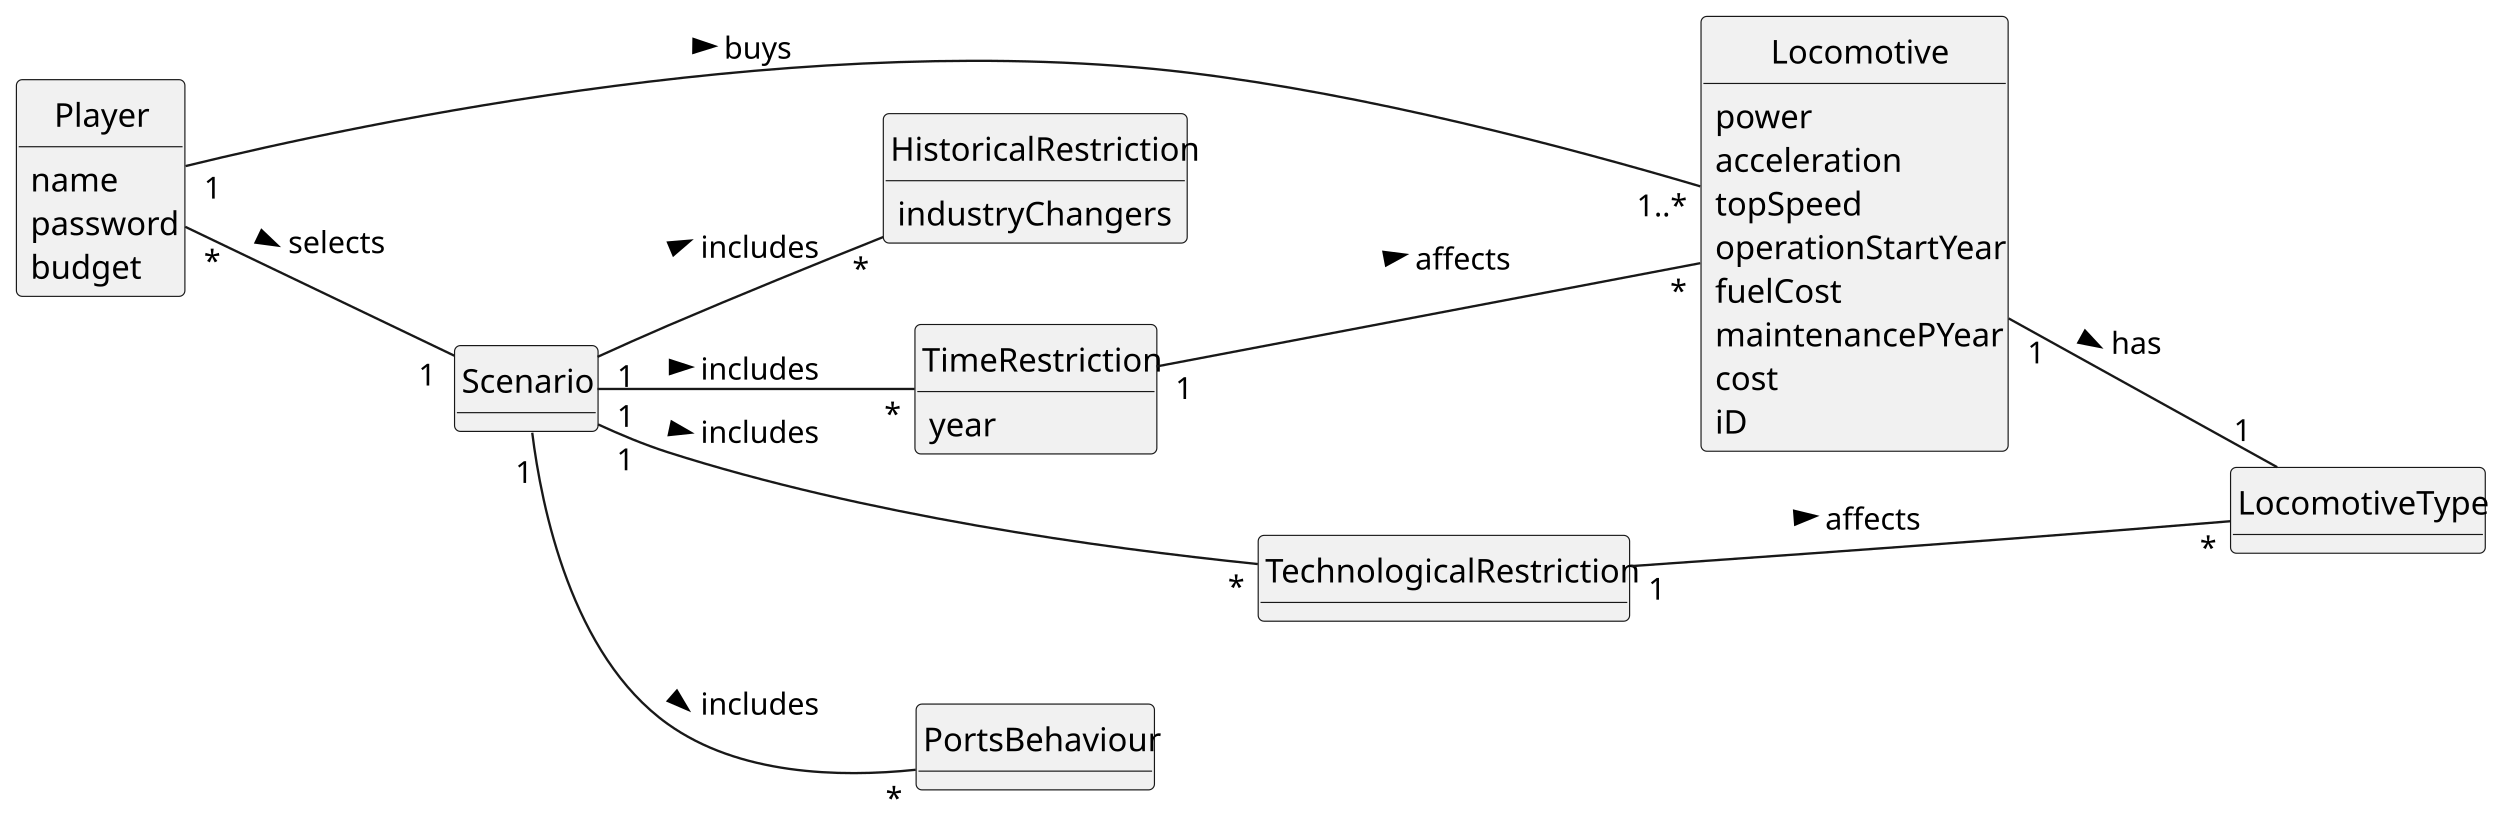
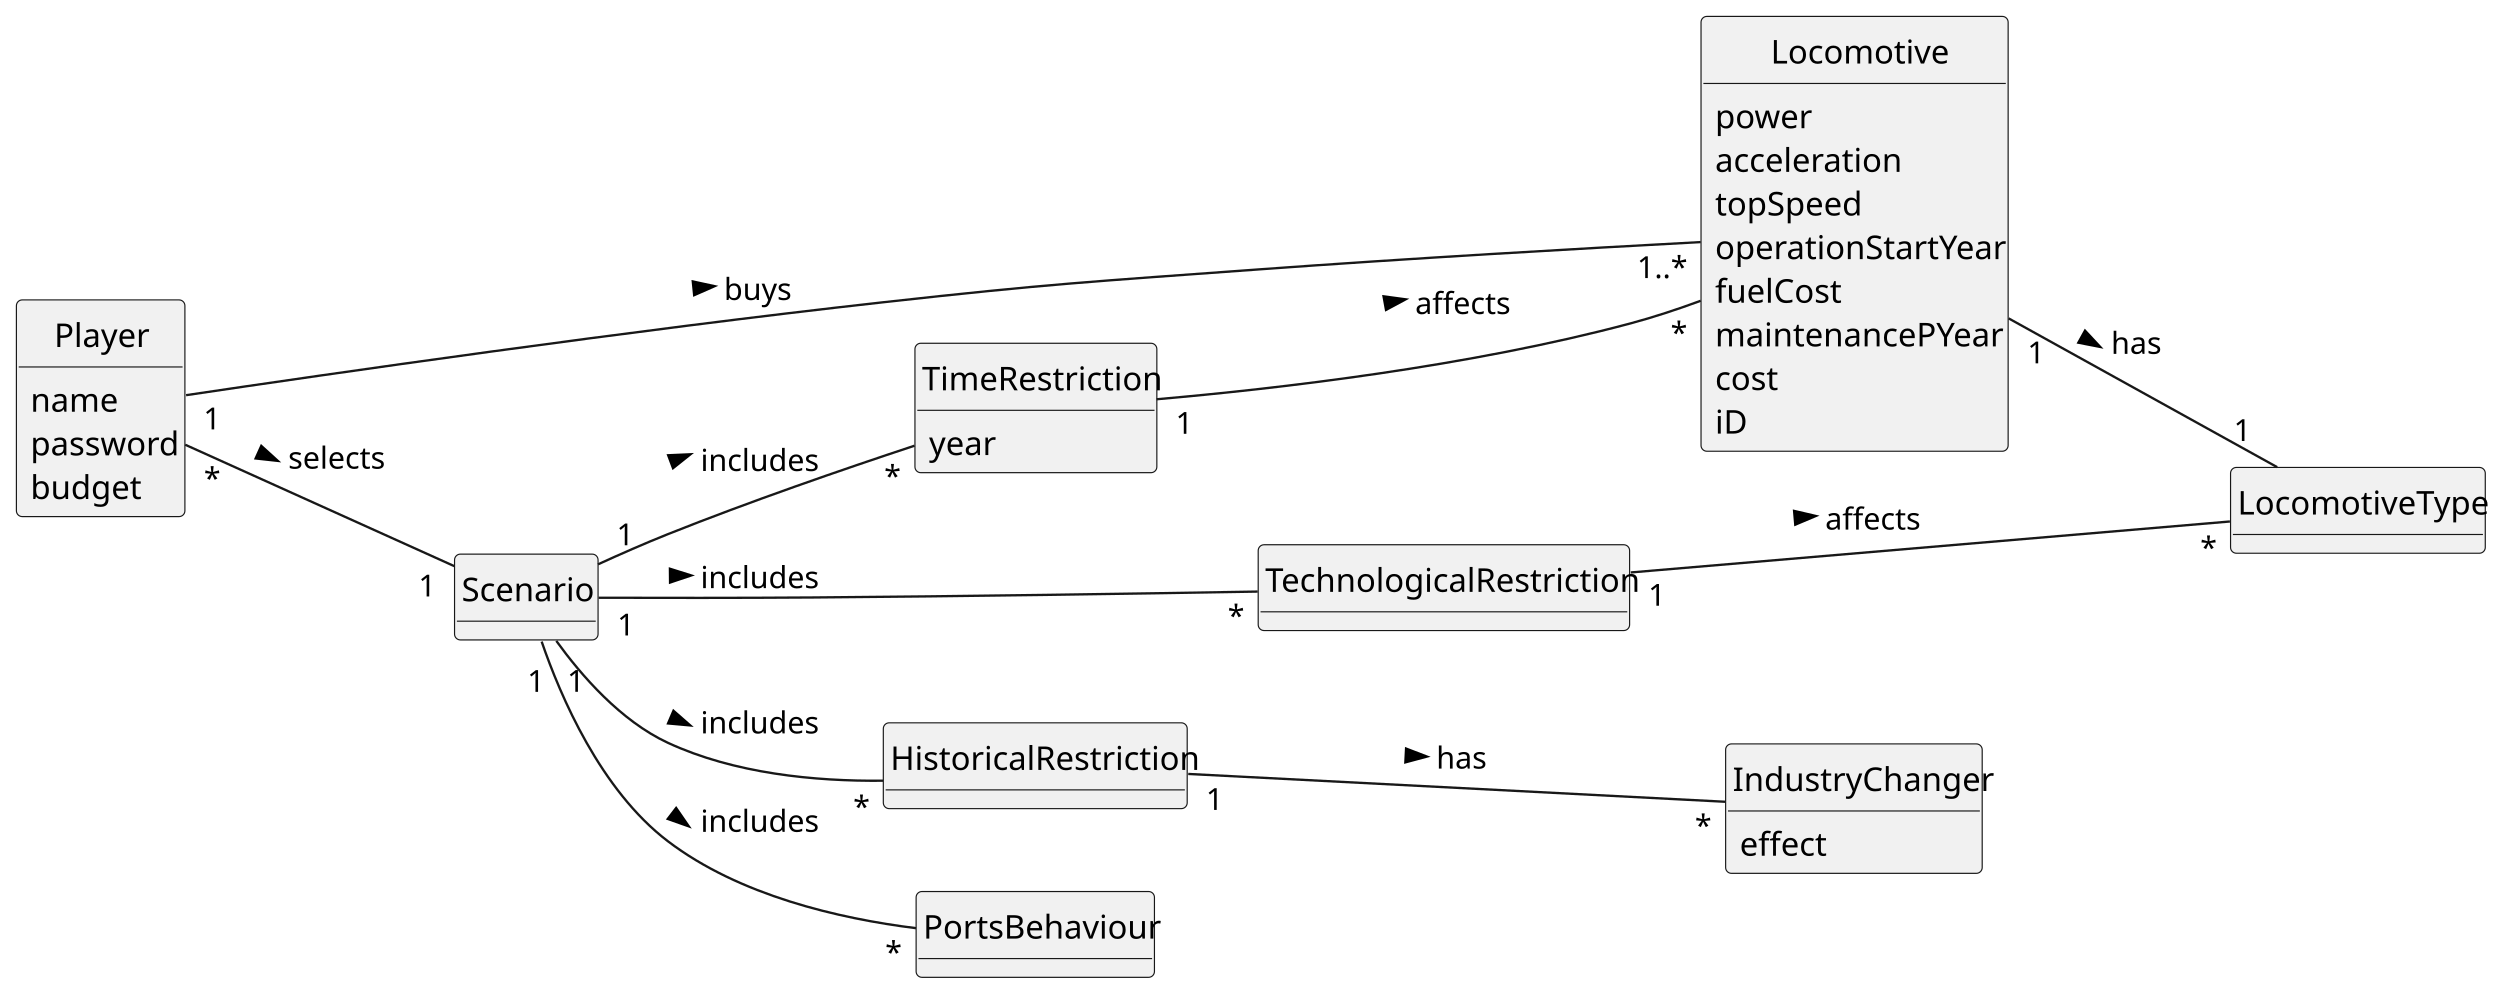
- <svg xmlns="http://www.w3.org/2000/svg" contentStyleType="text/css" height="353px" preserveAspectRatio="none" style="width:1067px;height:353px;background:#FFFFFF;" version="1.1" viewBox="0 0 1067 353" width="1067px" zoomAndPan="magnify">
+ <svg xmlns="http://www.w3.org/2000/svg" contentStyleType="text/css" height="424px" preserveAspectRatio="none" style="width:1067px;height:424px;background:#FFFFFF;" version="1.1" viewBox="0 0 1067 424" width="1067px" zoomAndPan="magnify">
  <defs />
  <g>
    <g id="elem_Locomotive">
      <rect codeLine="12" fill="#F1F1F1" height="185.59" id="Locomotive" rx="2.5" ry="2.5" style="stroke:#181818;stroke-width:0.5;" width="131.075" x="726" y="7" />
      <text fill="#000000" font-family="sans-serif" font-size="14" lengthAdjust="spacing" textLength="71.593" x="755.741" y="27.107">Locomotive</text>
      <line style="stroke:#181818;stroke-width:0.5;" x1="727" x2="856.075" y1="35.621" y2="35.621" />
      <text fill="#000000" font-family="sans-serif" font-size="14" lengthAdjust="spacing" textLength="38.131" x="732" y="54.728">power</text>
      <text fill="#000000" font-family="sans-serif" font-size="14" lengthAdjust="spacing" textLength="75.489" x="732" y="73.35">acceleration</text>
      <text fill="#000000" font-family="sans-serif" font-size="14" lengthAdjust="spacing" textLength="59.944" x="732" y="91.971">topSpeed</text>
      <text fill="#000000" font-family="sans-serif" font-size="14" lengthAdjust="spacing" textLength="117.517" x="732" y="110.592">operationStartYear</text>
      <text fill="#000000" font-family="sans-serif" font-size="14" lengthAdjust="spacing" textLength="51.358" x="732" y="129.213">fuelCost</text>
      <text fill="#000000" font-family="sans-serif" font-size="14" lengthAdjust="spacing" textLength="119.075" x="732" y="147.834">maintenancePYear</text>
      <text fill="#000000" font-family="sans-serif" font-size="14" lengthAdjust="spacing" textLength="25.676" x="732" y="166.455">cost</text>
      <text fill="#000000" font-family="sans-serif" font-size="14" lengthAdjust="spacing" textLength="13.221" x="732" y="185.076">iD</text>
    </g>
    <g id="elem_LocomotiveType">
      <rect codeLine="23" fill="#F1F1F1" height="36.621" id="LocomotiveType" rx="2.5" ry="2.5" style="stroke:#181818;stroke-width:0.5;" width="108.717" x="952" y="199.5" />
      <text fill="#000000" font-family="sans-serif" font-size="14" lengthAdjust="spacing" textLength="102.717" x="955" y="219.607">LocomotiveType</text>
      <line style="stroke:#181818;stroke-width:0.5;" x1="953" x2="1059.717" y1="228.121" y2="228.121" />
    </g>
    <g id="elem_Player">
-       <rect codeLine="26" fill="#F1F1F1" height="92.484" id="Player" rx="2.5" ry="2.5" style="stroke:#181818;stroke-width:0.5;" width="71.917" x="7" y="34" />
-       <text fill="#000000" font-family="sans-serif" font-size="14" lengthAdjust="spacing" textLength="39.683" x="23.117" y="54.107">Player</text>
-       <line style="stroke:#181818;stroke-width:0.5;" x1="8" x2="77.917" y1="62.621" y2="62.621" />
-       <text fill="#000000" font-family="sans-serif" font-size="14" lengthAdjust="spacing" textLength="35.02" x="13" y="81.728">name</text>
-       <text fill="#000000" font-family="sans-serif" font-size="14" lengthAdjust="spacing" textLength="59.917" x="13" y="100.35">password</text>
-       <text fill="#000000" font-family="sans-serif" font-size="14" lengthAdjust="spacing" textLength="42.82" x="13" y="118.971">budget</text>
+       <rect codeLine="26" fill="#F1F1F1" height="92.484" id="Player" rx="2.5" ry="2.5" style="stroke:#181818;stroke-width:0.5;" width="71.917" x="7" y="128" />
+       <text fill="#000000" font-family="sans-serif" font-size="14" lengthAdjust="spacing" textLength="39.683" x="23.117" y="148.107">Player</text>
+       <line style="stroke:#181818;stroke-width:0.5;" x1="8" x2="77.917" y1="156.621" y2="156.621" />
+       <text fill="#000000" font-family="sans-serif" font-size="14" lengthAdjust="spacing" textLength="35.02" x="13" y="175.728">name</text>
+       <text fill="#000000" font-family="sans-serif" font-size="14" lengthAdjust="spacing" textLength="59.917" x="13" y="194.35">password</text>
+       <text fill="#000000" font-family="sans-serif" font-size="14" lengthAdjust="spacing" textLength="42.82" x="13" y="212.971">budget</text>
    </g>
    <g id="elem_Scenario">
-       <rect codeLine="33" fill="#F1F1F1" height="36.621" id="Scenario" rx="2.5" ry="2.5" style="stroke:#181818;stroke-width:0.5;" width="61.255" x="194" y="147.5" />
-       <text fill="#000000" font-family="sans-serif" font-size="14" lengthAdjust="spacing" textLength="55.255" x="197" y="167.607">Scenario</text>
-       <line style="stroke:#181818;stroke-width:0.5;" x1="195" x2="254.255" y1="176.121" y2="176.121" />
+       <rect codeLine="33" fill="#F1F1F1" height="36.621" id="Scenario" rx="2.5" ry="2.5" style="stroke:#181818;stroke-width:0.5;" width="61.255" x="194" y="236.5" />
+       <text fill="#000000" font-family="sans-serif" font-size="14" lengthAdjust="spacing" textLength="55.255" x="197" y="256.607">Scenario</text>
+       <line style="stroke:#181818;stroke-width:0.5;" x1="195" x2="254.255" y1="265.121" y2="265.121" />
    </g>
    <g id="elem_HistoricalRestriction">
-       <rect codeLine="36" fill="#F1F1F1" height="55.242" id="HistoricalRestriction" rx="2.5" ry="2.5" style="stroke:#181818;stroke-width:0.5;" width="129.696" x="377" y="48.5" />
-       <text fill="#000000" font-family="sans-serif" font-size="14" lengthAdjust="spacing" textLength="123.696" x="380" y="68.607">HistoricalRestriction</text>
-       <line style="stroke:#181818;stroke-width:0.5;" x1="378" x2="505.696" y1="77.121" y2="77.121" />
-       <text fill="#000000" font-family="sans-serif" font-size="14" lengthAdjust="spacing" textLength="109.724" x="383" y="96.228">industryChangers</text>
+       <rect codeLine="36" fill="#F1F1F1" height="36.621" id="HistoricalRestriction" rx="2.5" ry="2.5" style="stroke:#181818;stroke-width:0.5;" width="129.696" x="377" y="308.5" />
+       <text fill="#000000" font-family="sans-serif" font-size="14" lengthAdjust="spacing" textLength="123.696" x="380" y="328.607">HistoricalRestriction</text>
+       <line style="stroke:#181818;stroke-width:0.5;" x1="378" x2="505.696" y1="337.121" y2="337.121" />
    </g>
    <g id="elem_TimeRestriction">
-       <rect codeLine="40" fill="#F1F1F1" height="55.242" id="TimeRestriction" rx="2.5" ry="2.5" style="stroke:#181818;stroke-width:0.5;" width="103.241" x="390.5" y="138.5" />
-       <text fill="#000000" font-family="sans-serif" font-size="14" lengthAdjust="spacing" textLength="97.241" x="393.5" y="158.607">TimeRestriction</text>
-       <line style="stroke:#181818;stroke-width:0.5;" x1="391.5" x2="492.741" y1="167.121" y2="167.121" />
-       <text fill="#000000" font-family="sans-serif" font-size="14" lengthAdjust="spacing" textLength="27.234" x="396.5" y="186.228">year</text>
+       <rect codeLine="39" fill="#F1F1F1" height="55.242" id="TimeRestriction" rx="2.5" ry="2.5" style="stroke:#181818;stroke-width:0.5;" width="103.241" x="390.5" y="146.5" />
+       <text fill="#000000" font-family="sans-serif" font-size="14" lengthAdjust="spacing" textLength="97.241" x="393.5" y="166.607">TimeRestriction</text>
+       <line style="stroke:#181818;stroke-width:0.5;" x1="391.5" x2="492.741" y1="175.121" y2="175.121" />
+       <text fill="#000000" font-family="sans-serif" font-size="14" lengthAdjust="spacing" textLength="27.234" x="396.5" y="194.228">year</text>
    </g>
    <g id="elem_TechnologicalRestriction">
-       <rect codeLine="44" fill="#F1F1F1" height="36.621" id="TechnologicalRestriction" rx="2.5" ry="2.5" style="stroke:#181818;stroke-width:0.5;" width="158.517" x="537" y="228.5" />
-       <text fill="#000000" font-family="sans-serif" font-size="14" lengthAdjust="spacing" textLength="152.517" x="540" y="248.607">TechnologicalRestriction</text>
-       <line style="stroke:#181818;stroke-width:0.5;" x1="538" x2="694.517" y1="257.121" y2="257.121" />
+       <rect codeLine="43" fill="#F1F1F1" height="36.621" id="TechnologicalRestriction" rx="2.5" ry="2.5" style="stroke:#181818;stroke-width:0.5;" width="158.517" x="537" y="232.5" />
+       <text fill="#000000" font-family="sans-serif" font-size="14" lengthAdjust="spacing" textLength="152.517" x="540" y="252.607">TechnologicalRestriction</text>
+       <line style="stroke:#181818;stroke-width:0.5;" x1="538" x2="694.517" y1="261.121" y2="261.121" />
    </g>
    <g id="elem_PortsBehaviour">
-       <rect codeLine="47" fill="#F1F1F1" height="36.621" id="PortsBehaviour" rx="2.5" ry="2.5" style="stroke:#181818;stroke-width:0.5;" width="101.717" x="391" y="300.5" />
-       <text fill="#000000" font-family="sans-serif" font-size="14" lengthAdjust="spacing" textLength="95.717" x="394" y="320.607">PortsBehaviour</text>
-       <line style="stroke:#181818;stroke-width:0.5;" x1="392" x2="491.717" y1="329.121" y2="329.121" />
+       <rect codeLine="46" fill="#F1F1F1" height="36.621" id="PortsBehaviour" rx="2.5" ry="2.5" style="stroke:#181818;stroke-width:0.5;" width="101.717" x="391" y="380.5" />
+       <text fill="#000000" font-family="sans-serif" font-size="14" lengthAdjust="spacing" textLength="95.717" x="394" y="400.607">PortsBehaviour</text>
+       <line style="stroke:#181818;stroke-width:0.5;" x1="392" x2="491.717" y1="409.121" y2="409.121" />
+     </g>
+     <g id="elem_IndustryChanger">
+       <rect codeLine="49" fill="#F1F1F1" height="55.242" id="IndustryChanger" rx="2.5" ry="2.5" style="stroke:#181818;stroke-width:0.5;" width="109.503" x="736.5" y="317.5" />
+       <text fill="#000000" font-family="sans-serif" font-size="14" lengthAdjust="spacing" textLength="103.503" x="739.5" y="337.607">IndustryChanger</text>
+       <line style="stroke:#181818;stroke-width:0.5;" x1="737.5" x2="845.003" y1="346.121" y2="346.121" />
+       <text fill="#000000" font-family="sans-serif" font-size="14" lengthAdjust="spacing" textLength="34.241" x="742.5" y="365.228">effect</text>
    </g>
    <g id="link_Player_Scenario">
-       <path codeLine="51" d="M79.04,96.79 C112.5,112.82 162.38,136.72 193.9,151.82 " fill="none" id="Player-Scenario" style="stroke:#181818;stroke-width:1.0;" />
-       <polygon fill="#000000" points="118.509,104.806,111.622,98.247,109.082,103.548,118.509,104.806" style="stroke:#000000;stroke-width:1.0;" />
-       <text fill="#000000" font-family="sans-serif" font-size="13" lengthAdjust="spacing" textLength="40.46" x="123" y="108.028">selects</text>
-       <text fill="#000000" font-family="sans-serif" font-size="13" lengthAdjust="spacing" textLength="5.059" x="87.004" y="116.014">*</text>
-       <text fill="#000000" font-family="sans-serif" font-size="13" lengthAdjust="spacing" textLength="7.23" x="178.585" y="164.546">1</text>
+       <path codeLine="54" d="M79.04,189.81 C112.5,204.91 162.38,227.42 193.9,241.64 " fill="none" id="Player-Scenario" style="stroke:#181818;stroke-width:1.0;" />
+       <polygon fill="#000000" points="118.558,196.702,111.522,190.303,109.104,195.661,118.558,196.702" style="stroke:#000000;stroke-width:1.0;" />
+       <text fill="#000000" font-family="sans-serif" font-size="13" lengthAdjust="spacing" textLength="40.46" x="123" y="200.028">selects</text>
+       <text fill="#000000" font-family="sans-serif" font-size="13" lengthAdjust="spacing" textLength="5.059" x="87.004" y="208.832">*</text>
+       <text fill="#000000" font-family="sans-serif" font-size="13" lengthAdjust="spacing" textLength="7.23" x="178.585" y="254.565">1</text>
    </g>
    <g id="link_Player_Locomotive">
-       <path codeLine="52" d="M79.18,70.88 C156.59,51.98 347.49,11.87 507,31 C583.32,40.16 668.78,62.71 725.72,79.55 " fill="none" id="Player-Locomotive" style="stroke:#181818;stroke-width:1.0;" />
-       <polygon fill="#000000" points="305,19.713,295.995,16.653,295.916,22.53,305,19.713" style="stroke:#000000;stroke-width:1.0;" />
-       <text fill="#000000" font-family="sans-serif" font-size="13" lengthAdjust="spacing" textLength="27.46" x="309" y="25.028">buys</text>
-       <text fill="#000000" font-family="sans-serif" font-size="13" lengthAdjust="spacing" textLength="7.23" x="87.023" y="84.767">1</text>
-       <text fill="#000000" font-family="sans-serif" font-size="13" lengthAdjust="spacing" textLength="19.513" x="698.51" y="92.31">1..*</text>
+       <path codeLine="55" d="M79.42,168.66 C140.19,159.61 268.29,141.09 377,129 C447.95,121.11 465.81,120.22 537,115 C601.2,110.29 674.62,106.08 725.87,103.32 " fill="none" id="Player-Locomotive" style="stroke:#181818;stroke-width:1.0;" />
+       <polygon fill="#000000" points="304.975,122.143,295.68,120.128,296.271,125.976,304.975,122.143" style="stroke:#000000;stroke-width:1.0;" />
+       <text fill="#000000" font-family="sans-serif" font-size="13" lengthAdjust="spacing" textLength="27.46" x="309" y="128.028">buys</text>
+       <text fill="#000000" font-family="sans-serif" font-size="13" lengthAdjust="spacing" textLength="7.23" x="86.809" y="183.253">1</text>
+       <text fill="#000000" font-family="sans-serif" font-size="13" lengthAdjust="spacing" textLength="19.513" x="698.677" y="118.68">1..*</text>
    </g>
    <g id="link_Locomotive_LocomotiveType">
-       <path codeLine="53" d="M857.27,135.89 C895.09,156.84 941.25,182.41 971.91,199.4 " fill="none" id="Locomotive-LocomotiveType" style="stroke:#181818;stroke-width:1.0;" />
+       <path codeLine="56" d="M857.27,135.88 C895.09,156.84 941.25,182.41 971.91,199.39 " fill="none" id="Locomotive-LocomotiveType" style="stroke:#181818;stroke-width:1.0;" />
      <polygon fill="#000000" points="896.374,148.069,889.886,141.114,887.037,146.256,896.374,148.069" style="stroke:#000000;stroke-width:1.0;" />
      <text fill="#000000" font-family="sans-serif" font-size="13" lengthAdjust="spacing" textLength="20.96" x="901" y="151.028">has</text>
-       <text fill="#000000" font-family="sans-serif" font-size="13" lengthAdjust="spacing" textLength="7.23" x="865.288" y="155.091">1</text>
-       <text fill="#000000" font-family="sans-serif" font-size="13" lengthAdjust="spacing" textLength="7.23" x="953.323" y="188.232">1</text>
+       <text fill="#000000" font-family="sans-serif" font-size="13" lengthAdjust="spacing" textLength="7.23" x="865.288" y="155.08">1</text>
+       <text fill="#000000" font-family="sans-serif" font-size="13" lengthAdjust="spacing" textLength="7.23" x="953.323" y="188.219">1</text>
    </g>
    <g id="link_Scenario_HistoricalRestriction">
-       <path codeLine="54" d="M255.05,152.3 C264.57,147.96 275.2,143.21 285,139 C315.07,126.12 348.69,112.45 376.99,101.15 " fill="none" id="Scenario-HistoricalRestriction" style="stroke:#181818;stroke-width:1.0;" />
-       <polygon fill="#000000" points="294.611,102.711,285.133,103.5,287.407,108.92,294.611,102.711" style="stroke:#000000;stroke-width:1.0;" />
-       <text fill="#000000" font-family="sans-serif" font-size="13" lengthAdjust="spacing" textLength="47.696" x="299" y="110.028">includes</text>
-       <text fill="#000000" font-family="sans-serif" font-size="13" lengthAdjust="spacing" textLength="7.23" x="263.347" y="165.143">1</text>
-       <text fill="#000000" font-family="sans-serif" font-size="13" lengthAdjust="spacing" textLength="5.059" x="363.784" y="119.282">*</text>
+       <path codeLine="57" d="M237.43,273.53 C247.99,288.17 264.84,307.63 285,317 C313.3,330.15 347.66,333.51 376.92,333.21 " fill="none" id="Scenario-HistoricalRestriction" style="stroke:#181818;stroke-width:1.0;" />
+       <polygon fill="#000000" points="294.597,309.612,287.437,303.352,285.125,308.756,294.597,309.612" style="stroke:#000000;stroke-width:1.0;" />
+       <text fill="#000000" font-family="sans-serif" font-size="13" lengthAdjust="spacing" textLength="47.696" x="299" y="313.028">includes</text>
+       <text fill="#000000" font-family="sans-serif" font-size="13" lengthAdjust="spacing" textLength="7.23" x="242.047" y="295.255">1</text>
+       <text fill="#000000" font-family="sans-serif" font-size="13" lengthAdjust="spacing" textLength="5.059" x="364.127" y="348.978">*</text>
    </g>
    <g id="link_Scenario_TechnologicalRestriction">
-       <path codeLine="55" d="M255.23,181.13 C264.58,185.44 275.06,189.82 285,193 C368.75,219.8 468.91,233.78 536.85,240.74 " fill="none" id="Scenario-TechnologicalRestriction" style="stroke:#181818;stroke-width:1.0;" />
-       <polygon fill="#000000" points="294.892,184.681,286.651,179.933,285.434,185.683,294.892,184.681" style="stroke:#000000;stroke-width:1.0;" />
-       <text fill="#000000" font-family="sans-serif" font-size="13" lengthAdjust="spacing" textLength="47.696" x="299" y="189.028">includes</text>
-       <text fill="#000000" font-family="sans-serif" font-size="13" lengthAdjust="spacing" textLength="7.23" x="263.143" y="200.7">1</text>
-       <text fill="#000000" font-family="sans-serif" font-size="13" lengthAdjust="spacing" textLength="5.059" x="524.046" y="255.014">*</text>
+       <path codeLine="58" d="M255.46,255.12 C280.05,255.2 315.78,255.23 347,255 C410.87,254.52 483.27,253.41 536.79,252.48 " fill="none" id="Scenario-TechnologicalRestriction" style="stroke:#181818;stroke-width:1.0;" />
+       <polygon fill="#000000" points="295,245.599,285.928,242.745,285.983,248.622,295,245.599" style="stroke:#000000;stroke-width:1.0;" />
+       <text fill="#000000" font-family="sans-serif" font-size="13" lengthAdjust="spacing" textLength="47.696" x="299" y="251.028">includes</text>
+       <text fill="#000000" font-family="sans-serif" font-size="13" lengthAdjust="spacing" textLength="7.23" x="263.426" y="271.219">1</text>
+       <text fill="#000000" font-family="sans-serif" font-size="13" lengthAdjust="spacing" textLength="5.059" x="523.98" y="267.491">*</text>
    </g>
    <g id="link_Scenario_TimeRestriction">
-       <path codeLine="56" d="M255.01,166 C289.83,166 348.28,166 390.37,166 " fill="none" id="Scenario-TimeRestriction" style="stroke:#181818;stroke-width:1.0;" />
-       <polygon fill="#000000" points="295,156.645,285.955,153.707,285.955,159.584,295,156.645" style="stroke:#000000;stroke-width:1.0;" />
-       <text fill="#000000" font-family="sans-serif" font-size="13" lengthAdjust="spacing" textLength="47.696" x="299" y="162.028">includes</text>
-       <text fill="#000000" font-family="sans-serif" font-size="13" lengthAdjust="spacing" textLength="7.23" x="263.297" y="182.182">1</text>
-       <text fill="#000000" font-family="sans-serif" font-size="13" lengthAdjust="spacing" textLength="5.059" x="377.406" y="181.28">*</text>
+       <path codeLine="59" d="M255.23,240.86 C264.67,236.54 275.2,231.91 285,228 C319.74,214.14 359.6,200.38 390.33,190.22 " fill="none" id="Scenario-TimeRestriction" style="stroke:#181818;stroke-width:1.0;" />
+       <polygon fill="#000000" points="294.682,193.891,285.181,194.313,287.244,199.817,294.682,193.891" style="stroke:#000000;stroke-width:1.0;" />
+       <text fill="#000000" font-family="sans-serif" font-size="13" lengthAdjust="spacing" textLength="47.696" x="299" y="201.028">includes</text>
+       <text fill="#000000" font-family="sans-serif" font-size="13" lengthAdjust="spacing" textLength="7.23" x="263.143" y="232.73">1</text>
+       <text fill="#000000" font-family="sans-serif" font-size="13" lengthAdjust="spacing" textLength="5.059" x="377.36" y="207.883">*</text>
    </g>
    <g id="link_Scenario_PortsBehaviour">
-       <path codeLine="57" d="M227.16,184.69 C231.06,216.27 243.86,279.62 285,309 C315.25,330.62 357.8,331.96 390.83,328.54 " fill="none" id="Scenario-PortsBehaviour" style="stroke:#181818;stroke-width:1.0;" />
-       <polygon fill="#000000" points="293.756,302.946,288.902,294.768,285.022,299.183,293.756,302.946" style="stroke:#000000;stroke-width:1.0;" />
-       <text fill="#000000" font-family="sans-serif" font-size="13" lengthAdjust="spacing" textLength="47.696" x="299" y="305.028">includes</text>
-       <text fill="#000000" font-family="sans-serif" font-size="13" lengthAdjust="spacing" textLength="7.23" x="219.931" y="206.116">1</text>
-       <text fill="#000000" font-family="sans-serif" font-size="13" lengthAdjust="spacing" textLength="5.059" x="377.972" y="345.267">*</text>
+       <path codeLine="60" d="M231.18,273.83 C239.27,297.36 256.37,337.19 285,359 C315.47,382.21 358,392.04 390.96,396.15 " fill="none" id="Scenario-PortsBehaviour" style="stroke:#181818;stroke-width:1.0;" />
+       <polygon fill="#000000" points="293.97,352.685,288.575,344.853,285.002,349.52,293.97,352.685" style="stroke:#000000;stroke-width:1.0;" />
+       <text fill="#000000" font-family="sans-serif" font-size="13" lengthAdjust="spacing" textLength="47.696" x="299" y="355.028">includes</text>
+       <text fill="#000000" font-family="sans-serif" font-size="13" lengthAdjust="spacing" textLength="7.23" x="225.031" y="295.293">1</text>
+       <text fill="#000000" font-family="sans-serif" font-size="13" lengthAdjust="spacing" textLength="5.059" x="377.788" y="411.095">*</text>
    </g>
    <g id="link_TimeRestriction_Locomotive">
-       <path codeLine="58" d="M493.53,156.41 C554.9,144.75 658.51,125.07 725.7,112.31 " fill="none" id="TimeRestriction-Locomotive" style="stroke:#181818;stroke-width:1.0;" />
-       <polygon fill="#000000" points="599.912,108.713,590.477,107.513,591.574,113.288,599.912,108.713" style="stroke:#000000;stroke-width:1.0;" />
-       <text fill="#000000" font-family="sans-serif" font-size="13" lengthAdjust="spacing" textLength="38.295" x="604" y="115.028">affects</text>
-       <text fill="#000000" font-family="sans-serif" font-size="13" lengthAdjust="spacing" textLength="7.23" x="501.612" y="170.282">1</text>
-       <text fill="#000000" font-family="sans-serif" font-size="13" lengthAdjust="spacing" textLength="5.059" x="712.802" y="128.785">*</text>
+       <path codeLine="61" d="M493.64,170.4 C545.24,165.9 627.22,156.43 696,138 C705.82,135.37 716,132 725.88,128.36 " fill="none" id="TimeRestriction-Locomotive" style="stroke:#181818;stroke-width:1.0;" />
+       <polygon fill="#000000" points="599.92,127.755,590.496,126.474,591.543,132.258,599.92,127.755" style="stroke:#000000;stroke-width:1.0;" />
+       <text fill="#000000" font-family="sans-serif" font-size="13" lengthAdjust="spacing" textLength="38.295" x="604" y="134.028">affects</text>
+       <text fill="#000000" font-family="sans-serif" font-size="13" lengthAdjust="spacing" textLength="7.23" x="501.738" y="185.152">1</text>
+       <text fill="#000000" font-family="sans-serif" font-size="13" lengthAdjust="spacing" textLength="5.059" x="713.003" y="146.691">*</text>
    </g>
    <g id="link_TechnologicalRestriction_LocomotiveType">
-       <path codeLine="59" d="M696.26,241.61 C742.99,238.36 803.38,234.07 857,230 C888.47,227.62 923.67,224.78 951.9,222.46 " fill="none" id="TechnologicalRestriction-LocomotiveType" style="stroke:#181818;stroke-width:1.0;" />
-       <polygon fill="#000000" points="774.986,220.272,765.747,218.017,766.186,223.878,774.986,220.272" style="stroke:#000000;stroke-width:1.0;" />
+       <path codeLine="62" d="M696.02,244.32 C772.08,237.85 885.38,228.22 951.72,222.57 " fill="none" id="TechnologicalRestriction-LocomotiveType" style="stroke:#181818;stroke-width:1.0;" />
+       <polygon fill="#000000" points="774.982,220.222,765.72,218.06,766.219,223.917,774.982,220.222" style="stroke:#000000;stroke-width:1.0;" />
      <text fill="#000000" font-family="sans-serif" font-size="13" lengthAdjust="spacing" textLength="38.295" x="779" y="226.028">affects</text>
-       <text fill="#000000" font-family="sans-serif" font-size="13" lengthAdjust="spacing" textLength="7.23" x="703.446" y="255.934">1</text>
-       <text fill="#000000" font-family="sans-serif" font-size="13" lengthAdjust="spacing" textLength="5.059" x="938.894" y="238.358">*</text>
+       <text fill="#000000" font-family="sans-serif" font-size="13" lengthAdjust="spacing" textLength="7.23" x="703.446" y="258.54">1</text>
+       <text fill="#000000" font-family="sans-serif" font-size="13" lengthAdjust="spacing" textLength="5.059" x="939.046" y="238.4">*</text>
+     </g>
+     <g id="link_HistoricalRestriction_IndustryChanger">
+       <path codeLine="63" d="M507.14,330.32 C573.03,333.74 674.48,338.99 736.43,342.2 " fill="none" id="HistoricalRestriction-IndustryChanger" style="stroke:#181818;stroke-width:1.0;" />
+       <polygon fill="#000000" points="608.993,322.904,600.112,319.501,599.808,325.371,608.993,322.904" style="stroke:#000000;stroke-width:1.0;" />
+       <text fill="#000000" font-family="sans-serif" font-size="13" lengthAdjust="spacing" textLength="20.96" x="613" y="328.028">has</text>
+       <text fill="#000000" font-family="sans-serif" font-size="13" lengthAdjust="spacing" textLength="7.23" x="514.677" y="345.678">1</text>
+       <text fill="#000000" font-family="sans-serif" font-size="13" lengthAdjust="spacing" textLength="5.059" x="723.373" y="357.033">*</text>
    </g>
  </g>
</svg>
